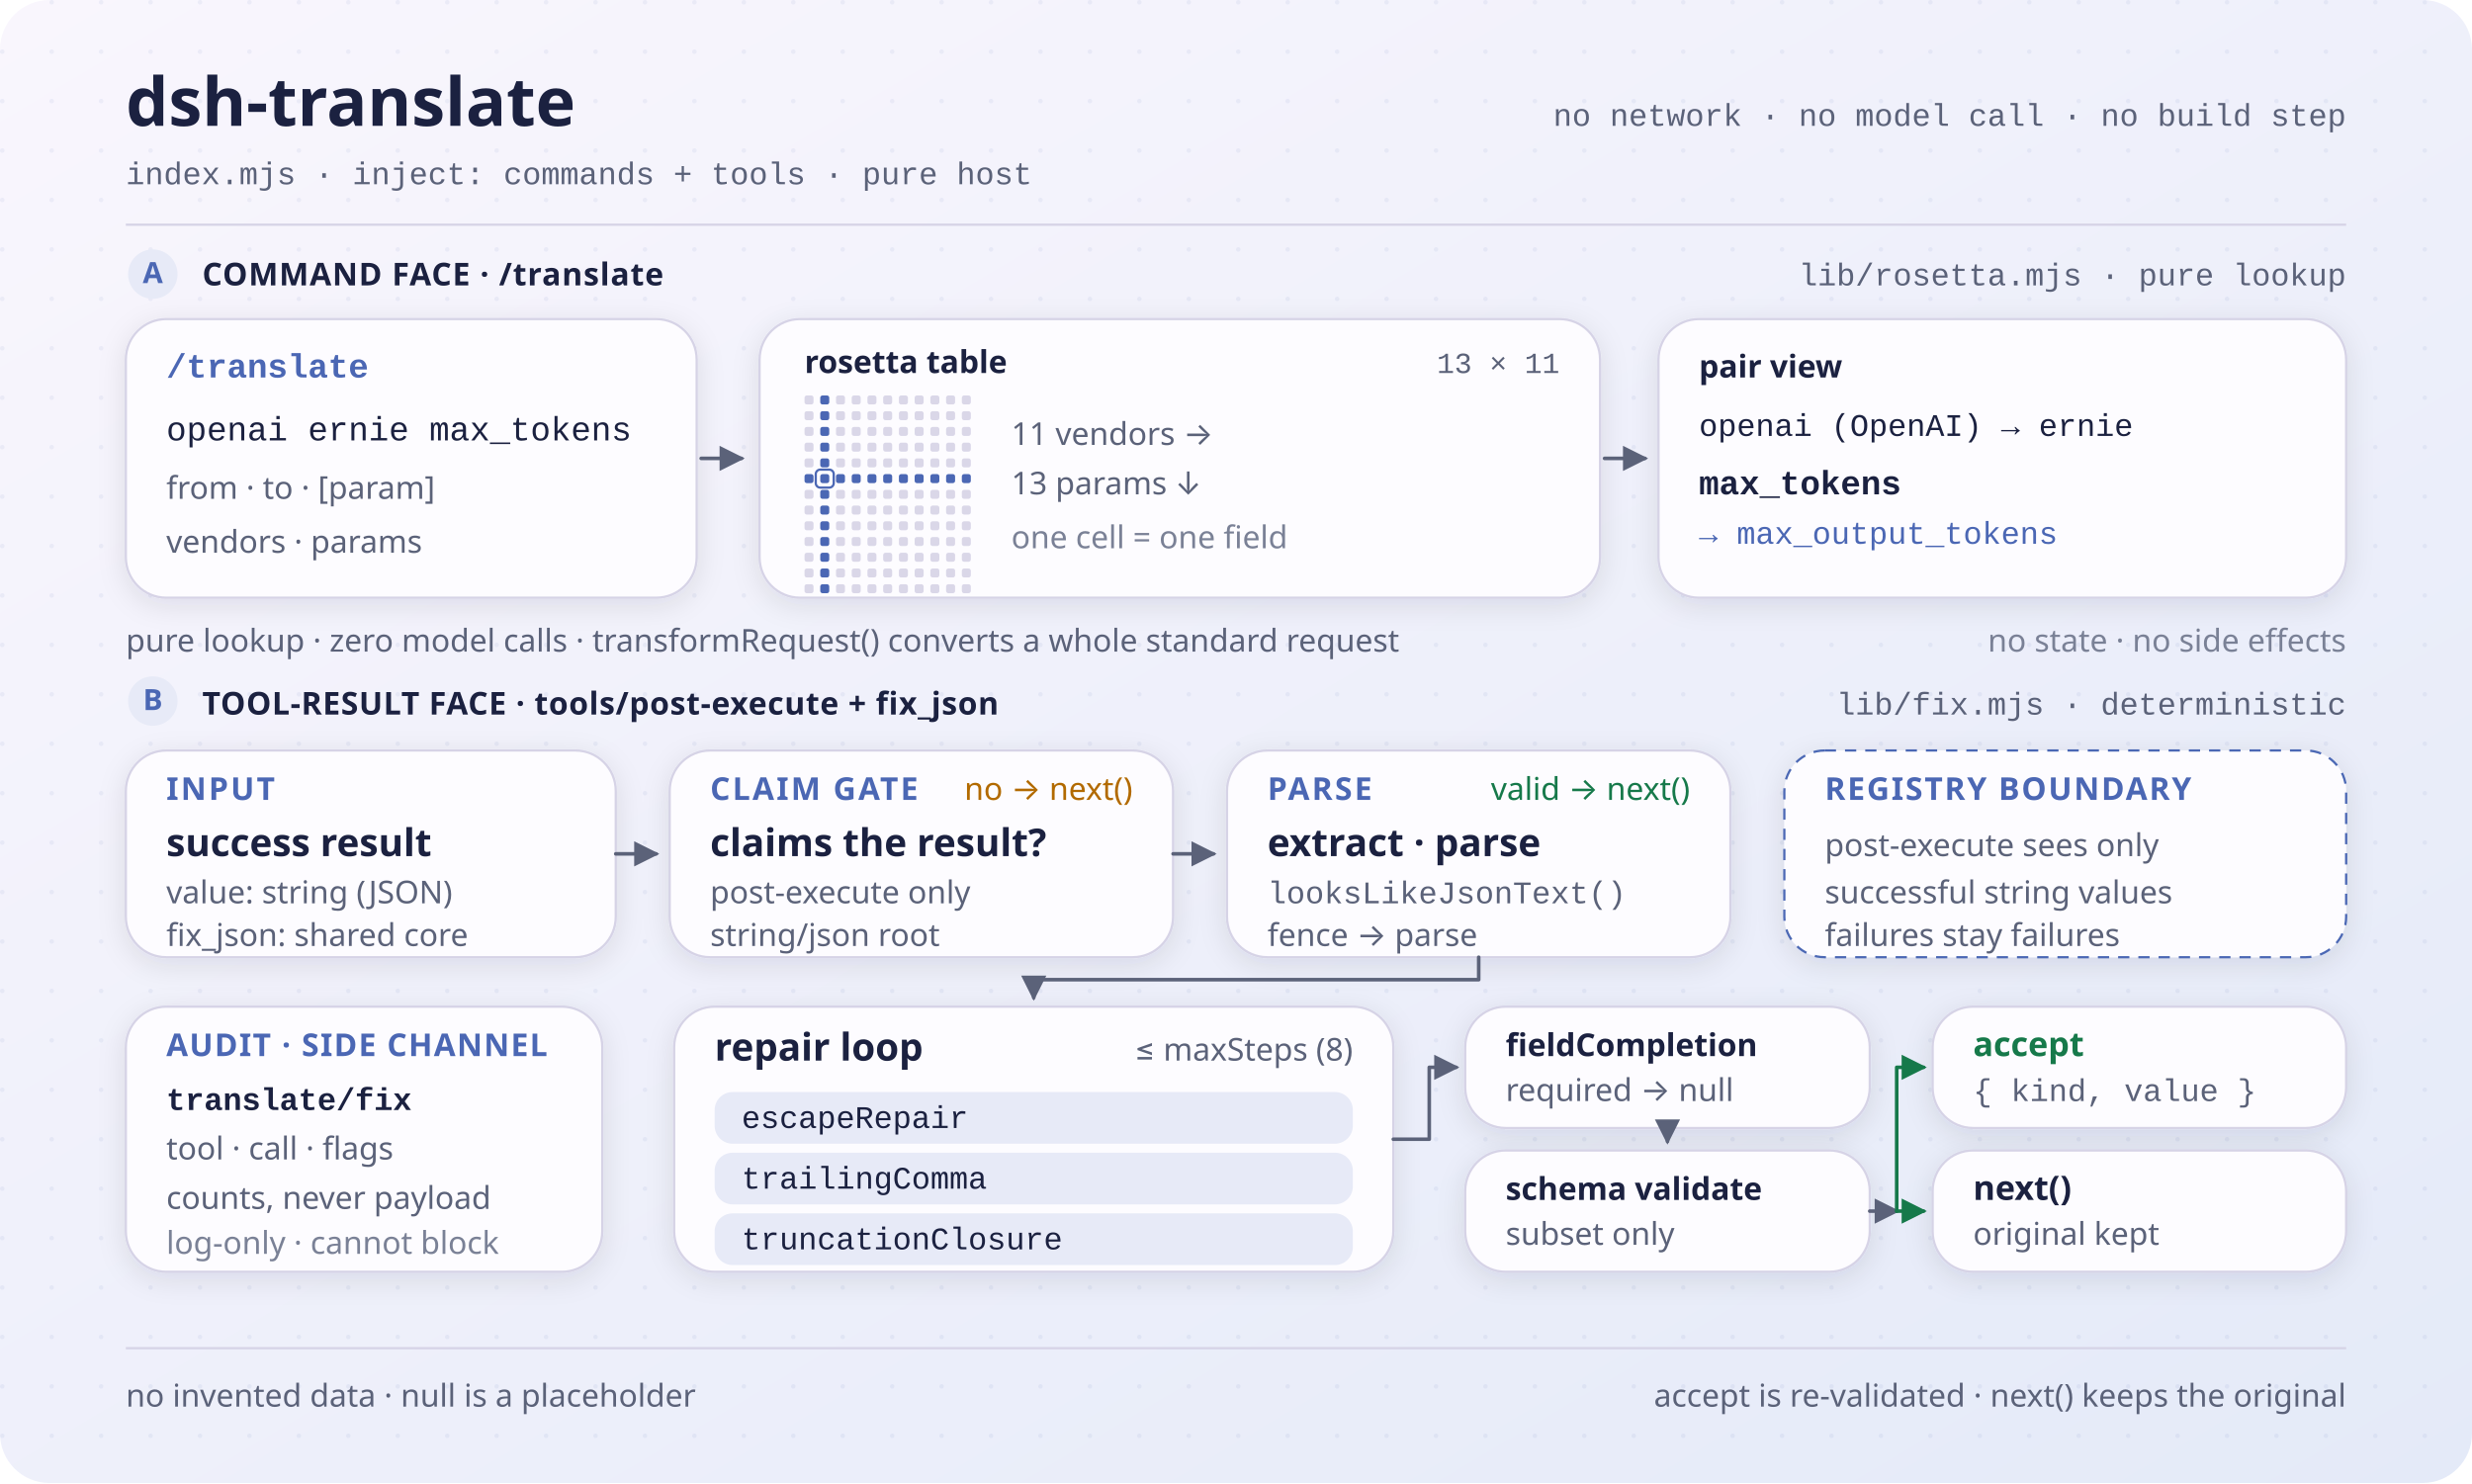
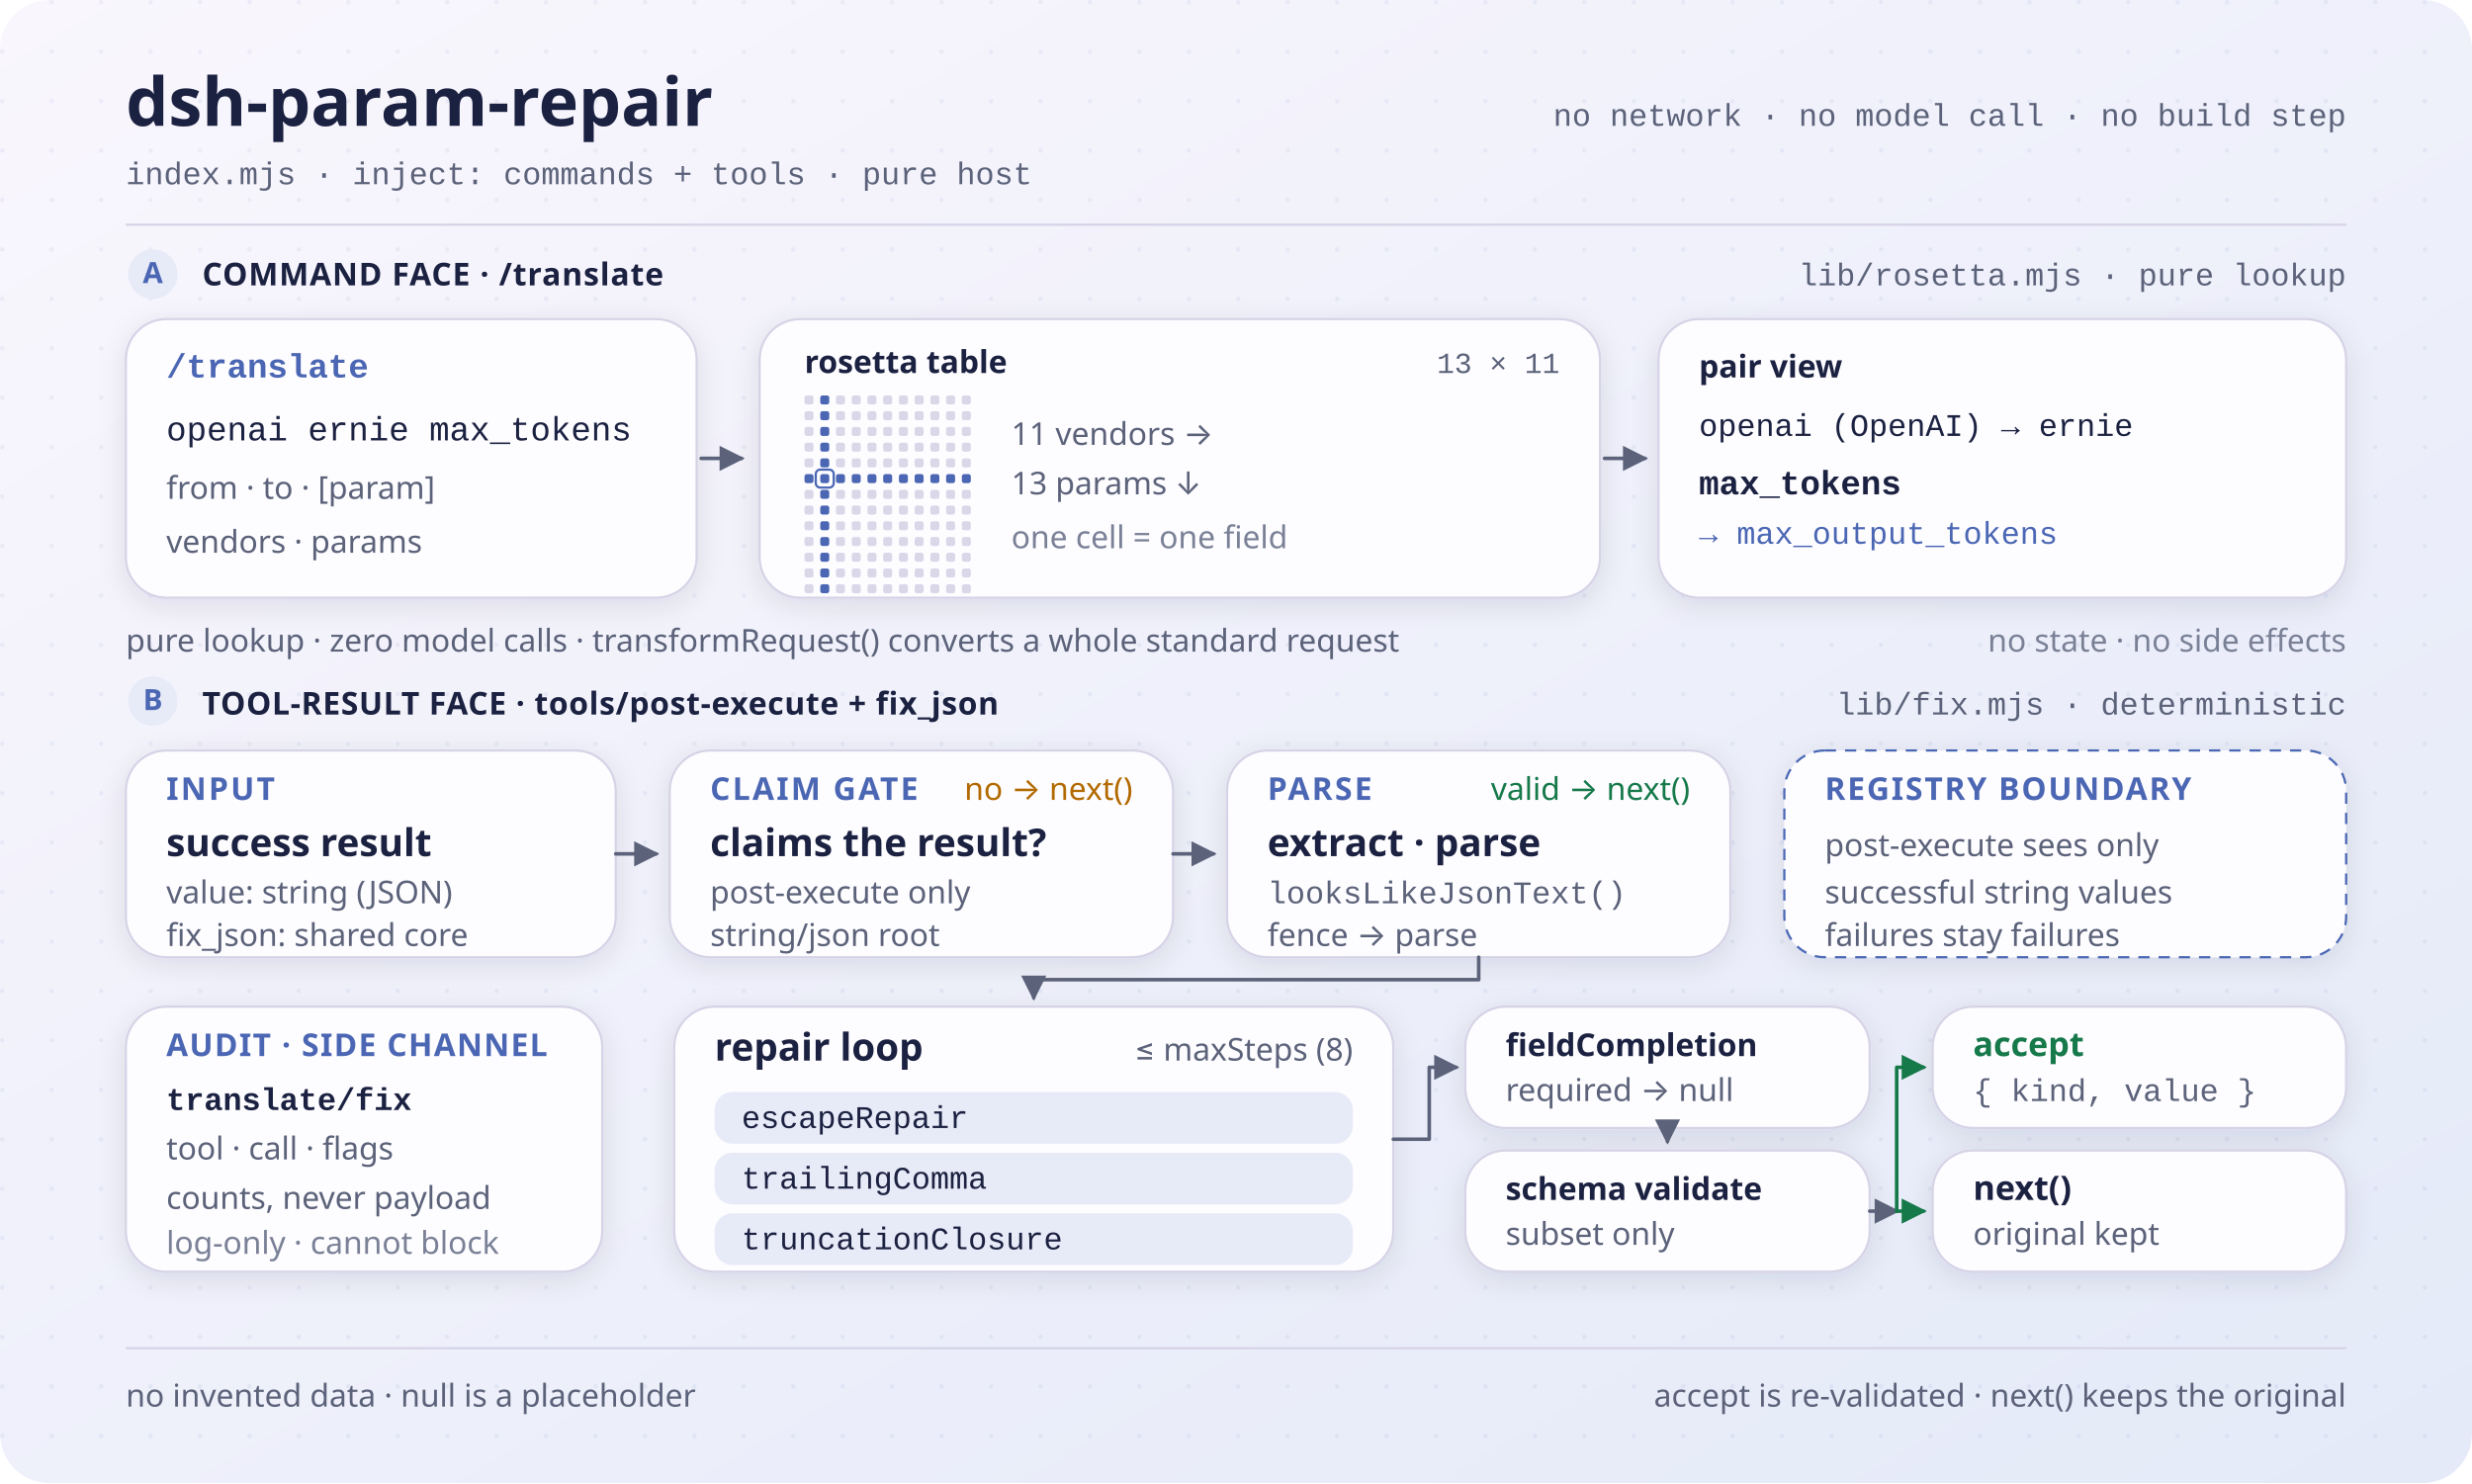
- <svg xmlns="http://www.w3.org/2000/svg" width="1100" height="660" viewBox="0 0 1100 660" role="img" aria-label="dsh-translate: two independent faces - the /translate rosetta lookup and the tools/post-execute JSON repair state machine">
+ <svg xmlns="http://www.w3.org/2000/svg" width="1100" height="660" viewBox="0 0 1100 660" role="img" aria-label="dsh-param-repair: two independent faces - the /translate rosetta lookup and the tools/post-execute JSON repair state machine">
  <defs>
    <linearGradient id="bg" x1="0" y1="0" x2="1" y2="1">
      <stop offset="0" stop-color="#f9f6fd" />
      <stop offset="1" stop-color="#e4eaf8" />
    </linearGradient>
    <pattern id="dots" width="22" height="22" patternUnits="userSpaceOnUse">
      <circle cx="1" cy="1" r="1" fill="#4b67b4" opacity="0.075" />
    </pattern>
    <filter id="soft" x="-20%" y="-30%" width="140%" height="170%">
      <feDropShadow dx="0" dy="3" stdDeviation="6" flood-color="#1b2140" flood-opacity="0.10" />
    </filter>
    <marker id="arw" viewBox="0 0 8 8" refX="7" refY="4" markerWidth="7" markerHeight="7" orient="auto">
      <path d="M0 0 L8 4 L0 8 z" fill="#5b6279" />
    </marker>
    <marker id="arw-g" viewBox="0 0 8 8" refX="7" refY="4" markerWidth="7" markerHeight="7" orient="auto">
      <path d="M0 0 L8 4 L0 8 z" fill="#16794a" />
    </marker>
    <marker id="arw-a" viewBox="0 0 8 8" refX="7" refY="4" markerWidth="7" markerHeight="7" orient="auto">
      <path d="M0 0 L8 4 L0 8 z" fill="#4b67b4" />
    </marker>
  </defs>
  <rect width="1100" height="660" rx="22" fill="url(#bg)" />
  <rect width="1100" height="660" rx="22" fill="url(#dots)" />
-   <text x="56" y="56" fill="#1b2140" font-family="ui-sans-serif,system-ui,-apple-system,'Segoe UI','Noto Sans',sans-serif" font-size="30" font-weight="700">dsh-translate</text>
+   <text x="56" y="56" fill="#1b2140" font-family="ui-sans-serif,system-ui,-apple-system,'Segoe UI','Noto Sans',sans-serif" font-size="30" font-weight="700">dsh-param-repair</text>
  <text x="56" y="82" fill="#5b6279" font-family="ui-monospace,SFMono-Regular,'Cascadia Mono',Consolas,'Liberation Mono',monospace" font-size="14">index.mjs · inject: commands + tools · pure host</text>
  <text x="1044" y="56" fill="#5b6279" font-family="ui-monospace,SFMono-Regular,'Cascadia Mono',Consolas,'Liberation Mono',monospace" font-size="14" text-anchor="end">no network · no model call · no build step</text>
  <line x1="56" y1="100" x2="1044" y2="100" stroke="#d6d3e6" stroke-width="1" />
  <circle cx="68" cy="122" r="11" fill="#e7eaf7" />
  <text x="68" y="126" fill="#4b67b4" font-family="ui-sans-serif,system-ui,-apple-system,'Segoe UI','Noto Sans',sans-serif" font-size="13" font-weight="700" text-anchor="middle">A</text>
  <text x="90" y="127" fill="#1b2140" font-family="ui-sans-serif,system-ui,-apple-system,'Segoe UI','Noto Sans',sans-serif" font-size="14" font-weight="700" letter-spacing="0.4">COMMAND FACE · /translate</text>
  <text x="1044" y="127" fill="#5b6279" font-family="ui-monospace,SFMono-Regular,'Cascadia Mono',Consolas,'Liberation Mono',monospace" font-size="14" text-anchor="end">lib/rosetta.mjs · pure lookup</text>
  <rect x="56" y="142" width="254" height="124" rx="18" fill="#fdfcff" stroke="#d6d3e6" stroke-width="1" filter="url(#soft)" />
  <rect x="338" y="142" width="374" height="124" rx="18" fill="#fdfcff" stroke="#d6d3e6" stroke-width="1" filter="url(#soft)" />
  <rect x="738" y="142" width="306" height="124" rx="18" fill="#fdfcff" stroke="#d6d3e6" stroke-width="1" filter="url(#soft)" />
  <path d="M312 204 H330" fill="none" stroke="#5b6279" stroke-width="1.6" stroke-linecap="round" stroke-linejoin="round" marker-end="url(#arw)" />
  <path d="M714 204 H732" fill="none" stroke="#5b6279" stroke-width="1.6" stroke-linecap="round" stroke-linejoin="round" marker-end="url(#arw)" />
  <text x="74" y="168" fill="#4b67b4" font-family="ui-monospace,SFMono-Regular,'Cascadia Mono',Consolas,'Liberation Mono',monospace" font-size="15" font-weight="700">/translate</text>
  <text x="74" y="196" fill="#1b2140" font-family="ui-monospace,SFMono-Regular,'Cascadia Mono',Consolas,'Liberation Mono',monospace" font-size="15">openai ernie max_tokens</text>
  <text x="74" y="222" fill="#5b6279" font-family="ui-sans-serif,system-ui,-apple-system,'Segoe UI','Noto Sans',sans-serif" font-size="14">from · to · [param]</text>
  <text x="74" y="246" fill="#5b6279" font-family="ui-sans-serif,system-ui,-apple-system,'Segoe UI','Noto Sans',sans-serif" font-size="14">vendors · params</text>
  <text x="358" y="166" fill="#1b2140" font-family="ui-sans-serif,system-ui,-apple-system,'Segoe UI','Noto Sans',sans-serif" font-size="14" font-weight="700">rosetta table</text>
  <text x="694" y="166" fill="#5b6279" font-family="ui-monospace,SFMono-Regular,'Cascadia Mono',Consolas,'Liberation Mono',monospace" font-size="13" text-anchor="end">13 × 11</text>
  <rect x="358" y="176" width="4" height="4" rx="1" fill="#d6d3e6" opacity="0.9" />
  <rect x="365" y="176" width="4" height="4" rx="1" fill="#4b67b4" opacity="1" />
  <rect x="372" y="176" width="4" height="4" rx="1" fill="#d6d3e6" opacity="0.9" />
  <rect x="379" y="176" width="4" height="4" rx="1" fill="#d6d3e6" opacity="0.9" />
  <rect x="386" y="176" width="4" height="4" rx="1" fill="#d6d3e6" opacity="0.9" />
  <rect x="393" y="176" width="4" height="4" rx="1" fill="#d6d3e6" opacity="0.9" />
  <rect x="400" y="176" width="4" height="4" rx="1" fill="#d6d3e6" opacity="0.9" />
  <rect x="407" y="176" width="4" height="4" rx="1" fill="#d6d3e6" opacity="0.9" />
  <rect x="414" y="176" width="4" height="4" rx="1" fill="#d6d3e6" opacity="0.9" />
  <rect x="421" y="176" width="4" height="4" rx="1" fill="#d6d3e6" opacity="0.9" />
  <rect x="428" y="176" width="4" height="4" rx="1" fill="#d6d3e6" opacity="0.9" />
  <rect x="358" y="183" width="4" height="4" rx="1" fill="#d6d3e6" opacity="0.9" />
  <rect x="365" y="183" width="4" height="4" rx="1" fill="#4b67b4" opacity="1" />
  <rect x="372" y="183" width="4" height="4" rx="1" fill="#d6d3e6" opacity="0.9" />
  <rect x="379" y="183" width="4" height="4" rx="1" fill="#d6d3e6" opacity="0.9" />
  <rect x="386" y="183" width="4" height="4" rx="1" fill="#d6d3e6" opacity="0.9" />
  <rect x="393" y="183" width="4" height="4" rx="1" fill="#d6d3e6" opacity="0.9" />
  <rect x="400" y="183" width="4" height="4" rx="1" fill="#d6d3e6" opacity="0.9" />
  <rect x="407" y="183" width="4" height="4" rx="1" fill="#d6d3e6" opacity="0.9" />
  <rect x="414" y="183" width="4" height="4" rx="1" fill="#d6d3e6" opacity="0.9" />
  <rect x="421" y="183" width="4" height="4" rx="1" fill="#d6d3e6" opacity="0.9" />
  <rect x="428" y="183" width="4" height="4" rx="1" fill="#d6d3e6" opacity="0.9" />
  <rect x="358" y="190" width="4" height="4" rx="1" fill="#d6d3e6" opacity="0.9" />
  <rect x="365" y="190" width="4" height="4" rx="1" fill="#4b67b4" opacity="1" />
  <rect x="372" y="190" width="4" height="4" rx="1" fill="#d6d3e6" opacity="0.9" />
  <rect x="379" y="190" width="4" height="4" rx="1" fill="#d6d3e6" opacity="0.9" />
  <rect x="386" y="190" width="4" height="4" rx="1" fill="#d6d3e6" opacity="0.9" />
  <rect x="393" y="190" width="4" height="4" rx="1" fill="#d6d3e6" opacity="0.9" />
  <rect x="400" y="190" width="4" height="4" rx="1" fill="#d6d3e6" opacity="0.9" />
  <rect x="407" y="190" width="4" height="4" rx="1" fill="#d6d3e6" opacity="0.9" />
  <rect x="414" y="190" width="4" height="4" rx="1" fill="#d6d3e6" opacity="0.9" />
  <rect x="421" y="190" width="4" height="4" rx="1" fill="#d6d3e6" opacity="0.9" />
  <rect x="428" y="190" width="4" height="4" rx="1" fill="#d6d3e6" opacity="0.9" />
  <rect x="358" y="197" width="4" height="4" rx="1" fill="#d6d3e6" opacity="0.9" />
  <rect x="365" y="197" width="4" height="4" rx="1" fill="#4b67b4" opacity="1" />
  <rect x="372" y="197" width="4" height="4" rx="1" fill="#d6d3e6" opacity="0.9" />
  <rect x="379" y="197" width="4" height="4" rx="1" fill="#d6d3e6" opacity="0.9" />
  <rect x="386" y="197" width="4" height="4" rx="1" fill="#d6d3e6" opacity="0.9" />
  <rect x="393" y="197" width="4" height="4" rx="1" fill="#d6d3e6" opacity="0.9" />
  <rect x="400" y="197" width="4" height="4" rx="1" fill="#d6d3e6" opacity="0.9" />
  <rect x="407" y="197" width="4" height="4" rx="1" fill="#d6d3e6" opacity="0.9" />
  <rect x="414" y="197" width="4" height="4" rx="1" fill="#d6d3e6" opacity="0.9" />
  <rect x="421" y="197" width="4" height="4" rx="1" fill="#d6d3e6" opacity="0.9" />
  <rect x="428" y="197" width="4" height="4" rx="1" fill="#d6d3e6" opacity="0.9" />
  <rect x="358" y="204" width="4" height="4" rx="1" fill="#d6d3e6" opacity="0.9" />
  <rect x="365" y="204" width="4" height="4" rx="1" fill="#4b67b4" opacity="1" />
  <rect x="372" y="204" width="4" height="4" rx="1" fill="#d6d3e6" opacity="0.9" />
  <rect x="379" y="204" width="4" height="4" rx="1" fill="#d6d3e6" opacity="0.9" />
  <rect x="386" y="204" width="4" height="4" rx="1" fill="#d6d3e6" opacity="0.9" />
  <rect x="393" y="204" width="4" height="4" rx="1" fill="#d6d3e6" opacity="0.9" />
  <rect x="400" y="204" width="4" height="4" rx="1" fill="#d6d3e6" opacity="0.9" />
  <rect x="407" y="204" width="4" height="4" rx="1" fill="#d6d3e6" opacity="0.9" />
  <rect x="414" y="204" width="4" height="4" rx="1" fill="#d6d3e6" opacity="0.9" />
  <rect x="421" y="204" width="4" height="4" rx="1" fill="#d6d3e6" opacity="0.9" />
  <rect x="428" y="204" width="4" height="4" rx="1" fill="#d6d3e6" opacity="0.9" />
  <rect x="358" y="211" width="4" height="4" rx="1" fill="#4b67b4" opacity="1" />
  <rect x="365" y="211" width="4" height="4" rx="1" fill="#4b67b4" opacity="1" />
  <rect x="372" y="211" width="4" height="4" rx="1" fill="#4b67b4" opacity="1" />
  <rect x="379" y="211" width="4" height="4" rx="1" fill="#4b67b4" opacity="1" />
  <rect x="386" y="211" width="4" height="4" rx="1" fill="#4b67b4" opacity="1" />
  <rect x="393" y="211" width="4" height="4" rx="1" fill="#4b67b4" opacity="1" />
  <rect x="400" y="211" width="4" height="4" rx="1" fill="#4b67b4" opacity="1" />
  <rect x="407" y="211" width="4" height="4" rx="1" fill="#4b67b4" opacity="1" />
  <rect x="414" y="211" width="4" height="4" rx="1" fill="#4b67b4" opacity="1" />
  <rect x="421" y="211" width="4" height="4" rx="1" fill="#4b67b4" opacity="1" />
  <rect x="428" y="211" width="4" height="4" rx="1" fill="#4b67b4" opacity="1" />
  <rect x="358" y="218" width="4" height="4" rx="1" fill="#d6d3e6" opacity="0.9" />
  <rect x="365" y="218" width="4" height="4" rx="1" fill="#4b67b4" opacity="1" />
  <rect x="372" y="218" width="4" height="4" rx="1" fill="#d6d3e6" opacity="0.9" />
  <rect x="379" y="218" width="4" height="4" rx="1" fill="#d6d3e6" opacity="0.9" />
  <rect x="386" y="218" width="4" height="4" rx="1" fill="#d6d3e6" opacity="0.9" />
  <rect x="393" y="218" width="4" height="4" rx="1" fill="#d6d3e6" opacity="0.9" />
  <rect x="400" y="218" width="4" height="4" rx="1" fill="#d6d3e6" opacity="0.9" />
  <rect x="407" y="218" width="4" height="4" rx="1" fill="#d6d3e6" opacity="0.9" />
  <rect x="414" y="218" width="4" height="4" rx="1" fill="#d6d3e6" opacity="0.9" />
  <rect x="421" y="218" width="4" height="4" rx="1" fill="#d6d3e6" opacity="0.9" />
  <rect x="428" y="218" width="4" height="4" rx="1" fill="#d6d3e6" opacity="0.9" />
  <rect x="358" y="225" width="4" height="4" rx="1" fill="#d6d3e6" opacity="0.9" />
  <rect x="365" y="225" width="4" height="4" rx="1" fill="#4b67b4" opacity="1" />
  <rect x="372" y="225" width="4" height="4" rx="1" fill="#d6d3e6" opacity="0.9" />
  <rect x="379" y="225" width="4" height="4" rx="1" fill="#d6d3e6" opacity="0.9" />
  <rect x="386" y="225" width="4" height="4" rx="1" fill="#d6d3e6" opacity="0.9" />
  <rect x="393" y="225" width="4" height="4" rx="1" fill="#d6d3e6" opacity="0.9" />
  <rect x="400" y="225" width="4" height="4" rx="1" fill="#d6d3e6" opacity="0.9" />
  <rect x="407" y="225" width="4" height="4" rx="1" fill="#d6d3e6" opacity="0.9" />
  <rect x="414" y="225" width="4" height="4" rx="1" fill="#d6d3e6" opacity="0.9" />
  <rect x="421" y="225" width="4" height="4" rx="1" fill="#d6d3e6" opacity="0.9" />
  <rect x="428" y="225" width="4" height="4" rx="1" fill="#d6d3e6" opacity="0.9" />
  <rect x="358" y="232" width="4" height="4" rx="1" fill="#d6d3e6" opacity="0.9" />
  <rect x="365" y="232" width="4" height="4" rx="1" fill="#4b67b4" opacity="1" />
  <rect x="372" y="232" width="4" height="4" rx="1" fill="#d6d3e6" opacity="0.9" />
  <rect x="379" y="232" width="4" height="4" rx="1" fill="#d6d3e6" opacity="0.9" />
  <rect x="386" y="232" width="4" height="4" rx="1" fill="#d6d3e6" opacity="0.9" />
  <rect x="393" y="232" width="4" height="4" rx="1" fill="#d6d3e6" opacity="0.9" />
  <rect x="400" y="232" width="4" height="4" rx="1" fill="#d6d3e6" opacity="0.9" />
  <rect x="407" y="232" width="4" height="4" rx="1" fill="#d6d3e6" opacity="0.9" />
  <rect x="414" y="232" width="4" height="4" rx="1" fill="#d6d3e6" opacity="0.9" />
  <rect x="421" y="232" width="4" height="4" rx="1" fill="#d6d3e6" opacity="0.9" />
  <rect x="428" y="232" width="4" height="4" rx="1" fill="#d6d3e6" opacity="0.9" />
  <rect x="358" y="239" width="4" height="4" rx="1" fill="#d6d3e6" opacity="0.9" />
  <rect x="365" y="239" width="4" height="4" rx="1" fill="#4b67b4" opacity="1" />
  <rect x="372" y="239" width="4" height="4" rx="1" fill="#d6d3e6" opacity="0.9" />
  <rect x="379" y="239" width="4" height="4" rx="1" fill="#d6d3e6" opacity="0.9" />
  <rect x="386" y="239" width="4" height="4" rx="1" fill="#d6d3e6" opacity="0.9" />
  <rect x="393" y="239" width="4" height="4" rx="1" fill="#d6d3e6" opacity="0.9" />
  <rect x="400" y="239" width="4" height="4" rx="1" fill="#d6d3e6" opacity="0.9" />
  <rect x="407" y="239" width="4" height="4" rx="1" fill="#d6d3e6" opacity="0.9" />
  <rect x="414" y="239" width="4" height="4" rx="1" fill="#d6d3e6" opacity="0.9" />
  <rect x="421" y="239" width="4" height="4" rx="1" fill="#d6d3e6" opacity="0.9" />
  <rect x="428" y="239" width="4" height="4" rx="1" fill="#d6d3e6" opacity="0.9" />
  <rect x="358" y="246" width="4" height="4" rx="1" fill="#d6d3e6" opacity="0.9" />
  <rect x="365" y="246" width="4" height="4" rx="1" fill="#4b67b4" opacity="1" />
  <rect x="372" y="246" width="4" height="4" rx="1" fill="#d6d3e6" opacity="0.9" />
  <rect x="379" y="246" width="4" height="4" rx="1" fill="#d6d3e6" opacity="0.9" />
  <rect x="386" y="246" width="4" height="4" rx="1" fill="#d6d3e6" opacity="0.9" />
  <rect x="393" y="246" width="4" height="4" rx="1" fill="#d6d3e6" opacity="0.9" />
  <rect x="400" y="246" width="4" height="4" rx="1" fill="#d6d3e6" opacity="0.9" />
  <rect x="407" y="246" width="4" height="4" rx="1" fill="#d6d3e6" opacity="0.9" />
  <rect x="414" y="246" width="4" height="4" rx="1" fill="#d6d3e6" opacity="0.9" />
  <rect x="421" y="246" width="4" height="4" rx="1" fill="#d6d3e6" opacity="0.9" />
  <rect x="428" y="246" width="4" height="4" rx="1" fill="#d6d3e6" opacity="0.9" />
  <rect x="358" y="253" width="4" height="4" rx="1" fill="#d6d3e6" opacity="0.9" />
  <rect x="365" y="253" width="4" height="4" rx="1" fill="#4b67b4" opacity="1" />
  <rect x="372" y="253" width="4" height="4" rx="1" fill="#d6d3e6" opacity="0.9" />
  <rect x="379" y="253" width="4" height="4" rx="1" fill="#d6d3e6" opacity="0.9" />
  <rect x="386" y="253" width="4" height="4" rx="1" fill="#d6d3e6" opacity="0.9" />
  <rect x="393" y="253" width="4" height="4" rx="1" fill="#d6d3e6" opacity="0.9" />
  <rect x="400" y="253" width="4" height="4" rx="1" fill="#d6d3e6" opacity="0.9" />
  <rect x="407" y="253" width="4" height="4" rx="1" fill="#d6d3e6" opacity="0.9" />
  <rect x="414" y="253" width="4" height="4" rx="1" fill="#d6d3e6" opacity="0.9" />
  <rect x="421" y="253" width="4" height="4" rx="1" fill="#d6d3e6" opacity="0.9" />
  <rect x="428" y="253" width="4" height="4" rx="1" fill="#d6d3e6" opacity="0.9" />
  <rect x="358" y="260" width="4" height="4" rx="1" fill="#d6d3e6" opacity="0.9" />
  <rect x="365" y="260" width="4" height="4" rx="1" fill="#4b67b4" opacity="1" />
  <rect x="372" y="260" width="4" height="4" rx="1" fill="#d6d3e6" opacity="0.9" />
  <rect x="379" y="260" width="4" height="4" rx="1" fill="#d6d3e6" opacity="0.9" />
  <rect x="386" y="260" width="4" height="4" rx="1" fill="#d6d3e6" opacity="0.9" />
  <rect x="393" y="260" width="4" height="4" rx="1" fill="#d6d3e6" opacity="0.9" />
  <rect x="400" y="260" width="4" height="4" rx="1" fill="#d6d3e6" opacity="0.9" />
  <rect x="407" y="260" width="4" height="4" rx="1" fill="#d6d3e6" opacity="0.9" />
  <rect x="414" y="260" width="4" height="4" rx="1" fill="#d6d3e6" opacity="0.9" />
  <rect x="421" y="260" width="4" height="4" rx="1" fill="#d6d3e6" opacity="0.9" />
  <rect x="428" y="260" width="4" height="4" rx="1" fill="#d6d3e6" opacity="0.9" />
  <rect x="363" y="209" width="8" height="8" rx="2" fill="none" stroke="#4b67b4" stroke-width="1" />
  <text x="450" y="198" fill="#5b6279" font-family="ui-sans-serif,system-ui,-apple-system,'Segoe UI','Noto Sans',sans-serif" font-size="14">11 vendors →</text>
  <text x="450" y="220" fill="#5b6279" font-family="ui-sans-serif,system-ui,-apple-system,'Segoe UI','Noto Sans',sans-serif" font-size="14">13 params ↓</text>
  <text x="450" y="244" fill="#7a8196" font-family="ui-sans-serif,system-ui,-apple-system,'Segoe UI','Noto Sans',sans-serif" font-size="14">one cell = one field</text>
  <text x="756" y="168" fill="#1b2140" font-family="ui-sans-serif,system-ui,-apple-system,'Segoe UI','Noto Sans',sans-serif" font-size="14" font-weight="700">pair view</text>
  <text x="756" y="194" fill="#1b2140" font-family="ui-monospace,SFMono-Regular,'Cascadia Mono',Consolas,'Liberation Mono',monospace" font-size="14">openai (OpenAI) → ernie</text>
  <text x="756" y="220" fill="#1b2140" font-family="ui-monospace,SFMono-Regular,'Cascadia Mono',Consolas,'Liberation Mono',monospace" font-size="15" font-weight="700">max_tokens</text>
  <text x="756" y="242" fill="#4b67b4" font-family="ui-monospace,SFMono-Regular,'Cascadia Mono',Consolas,'Liberation Mono',monospace" font-size="14">→ max_output_tokens</text>
  <text x="56" y="290" fill="#5b6279" font-family="ui-sans-serif,system-ui,-apple-system,'Segoe UI','Noto Sans',sans-serif" font-size="14">pure lookup · zero model calls · transformRequest() converts a whole standard request</text>
  <text x="1044" y="290" fill="#7a8196" font-family="ui-sans-serif,system-ui,-apple-system,'Segoe UI','Noto Sans',sans-serif" font-size="14" text-anchor="end">no state · no side effects</text>
  <circle cx="68" cy="312" r="11" fill="#e7eaf7" />
  <text x="68" y="316" fill="#4b67b4" font-family="ui-sans-serif,system-ui,-apple-system,'Segoe UI','Noto Sans',sans-serif" font-size="13" font-weight="700" text-anchor="middle">B</text>
  <text x="90" y="318" fill="#1b2140" font-family="ui-sans-serif,system-ui,-apple-system,'Segoe UI','Noto Sans',sans-serif" font-size="14" font-weight="700" letter-spacing="0.3">TOOL-RESULT FACE · tools/post-execute + fix_json</text>
  <text x="1044" y="318" fill="#5b6279" font-family="ui-monospace,SFMono-Regular,'Cascadia Mono',Consolas,'Liberation Mono',monospace" font-size="14" text-anchor="end">lib/fix.mjs · deterministic</text>
  <rect x="56" y="334" width="218" height="92" rx="18" fill="#fdfcff" stroke="#d6d3e6" stroke-width="1" filter="url(#soft)" />
  <rect x="298" y="334" width="224" height="92" rx="18" fill="#fdfcff" stroke="#d6d3e6" stroke-width="1" filter="url(#soft)" />
  <rect x="546" y="334" width="224" height="92" rx="18" fill="#fdfcff" stroke="#d6d3e6" stroke-width="1" filter="url(#soft)" />
  <rect x="794" y="334" width="250" height="92" rx="18" fill="#fdfcff" stroke="#4b67b4" stroke-width="1" filter="url(#soft)" stroke-dasharray="5 4" />
  <path d="M274 380 H292" fill="none" stroke="#5b6279" stroke-width="1.6" stroke-linecap="round" stroke-linejoin="round" marker-end="url(#arw)" />
  <path d="M522 380 H540" fill="none" stroke="#5b6279" stroke-width="1.6" stroke-linecap="round" stroke-linejoin="round" marker-end="url(#arw)" />
  <text x="74" y="356" fill="#4b67b4" font-family="ui-sans-serif,system-ui,-apple-system,'Segoe UI','Noto Sans',sans-serif" font-size="14" font-weight="700" letter-spacing="1">INPUT</text>
  <text x="74" y="381" fill="#1b2140" font-family="ui-sans-serif,system-ui,-apple-system,'Segoe UI','Noto Sans',sans-serif" font-size="17" font-weight="700">success result</text>
  <text x="74" y="402" fill="#5b6279" font-family="ui-sans-serif,system-ui,-apple-system,'Segoe UI','Noto Sans',sans-serif" font-size="14">value: string (JSON)</text>
  <text x="74" y="421" fill="#5b6279" font-family="ui-sans-serif,system-ui,-apple-system,'Segoe UI','Noto Sans',sans-serif" font-size="14">fix_json: shared core</text>
  <text x="316" y="356" fill="#4b67b4" font-family="ui-sans-serif,system-ui,-apple-system,'Segoe UI','Noto Sans',sans-serif" font-size="14" font-weight="700" letter-spacing="1">CLAIM GATE</text>
  <text x="504" y="356" fill="#b26a00" font-family="ui-sans-serif,system-ui,-apple-system,'Segoe UI','Noto Sans',sans-serif" font-size="14" text-anchor="end">no → next()</text>
  <text x="316" y="381" fill="#1b2140" font-family="ui-sans-serif,system-ui,-apple-system,'Segoe UI','Noto Sans',sans-serif" font-size="17" font-weight="700">claims the result?</text>
  <text x="316" y="402" fill="#5b6279" font-family="ui-sans-serif,system-ui,-apple-system,'Segoe UI','Noto Sans',sans-serif" font-size="14">post-execute only</text>
  <text x="316" y="421" fill="#5b6279" font-family="ui-sans-serif,system-ui,-apple-system,'Segoe UI','Noto Sans',sans-serif" font-size="14">string/json root</text>
  <text x="564" y="356" fill="#4b67b4" font-family="ui-sans-serif,system-ui,-apple-system,'Segoe UI','Noto Sans',sans-serif" font-size="14" font-weight="700" letter-spacing="1">PARSE</text>
  <text x="752" y="356" fill="#16794a" font-family="ui-sans-serif,system-ui,-apple-system,'Segoe UI','Noto Sans',sans-serif" font-size="14" text-anchor="end">valid → next()</text>
  <text x="564" y="381" fill="#1b2140" font-family="ui-sans-serif,system-ui,-apple-system,'Segoe UI','Noto Sans',sans-serif" font-size="17" font-weight="700">extract · parse</text>
  <text x="564" y="402" fill="#5b6279" font-family="ui-monospace,SFMono-Regular,'Cascadia Mono',Consolas,'Liberation Mono',monospace" font-size="14">looksLikeJsonText()</text>
  <text x="564" y="421" fill="#5b6279" font-family="ui-sans-serif,system-ui,-apple-system,'Segoe UI','Noto Sans',sans-serif" font-size="14">fence → parse</text>
  <text x="812" y="356" fill="#4b67b4" font-family="ui-sans-serif,system-ui,-apple-system,'Segoe UI','Noto Sans',sans-serif" font-size="14" font-weight="700" letter-spacing="0.8">REGISTRY BOUNDARY</text>
  <text x="812" y="381" fill="#5b6279" font-family="ui-sans-serif,system-ui,-apple-system,'Segoe UI','Noto Sans',sans-serif" font-size="14">post-execute sees only</text>
  <text x="812" y="402" fill="#5b6279" font-family="ui-sans-serif,system-ui,-apple-system,'Segoe UI','Noto Sans',sans-serif" font-size="14">successful string values</text>
  <text x="812" y="421" fill="#5b6279" font-family="ui-sans-serif,system-ui,-apple-system,'Segoe UI','Noto Sans',sans-serif" font-size="14">failures stay failures</text>
  <path d="M658 426 V436 H460 V444" fill="none" stroke="#5b6279" stroke-width="1.6" stroke-linecap="round" stroke-linejoin="round" marker-end="url(#arw)" />
  <rect x="56" y="448" width="212" height="118" rx="18" fill="#fdfcff" stroke="#d6d3e6" stroke-width="1" filter="url(#soft)" />
  <rect x="300" y="448" width="320" height="118" rx="18" fill="#fdfcff" stroke="#d6d3e6" stroke-width="1" filter="url(#soft)" />
  <rect x="652" y="448" width="180" height="54" rx="18" fill="#fdfcff" stroke="#d6d3e6" stroke-width="1" filter="url(#soft)" />
  <rect x="652" y="512" width="180" height="54" rx="18" fill="#fdfcff" stroke="#d6d3e6" stroke-width="1" filter="url(#soft)" />
  <rect x="860" y="448" width="184" height="54" rx="18" fill="#fdfcff" stroke="#d6d3e6" stroke-width="1" filter="url(#soft)" />
  <rect x="860" y="512" width="184" height="54" rx="18" fill="#fdfcff" stroke="#d6d3e6" stroke-width="1" filter="url(#soft)" />
  <text x="74" y="470" fill="#4b67b4" font-family="ui-sans-serif,system-ui,-apple-system,'Segoe UI','Noto Sans',sans-serif" font-size="14" font-weight="700" letter-spacing="0.6">AUDIT · SIDE CHANNEL</text>
  <text x="74" y="494" fill="#1b2140" font-family="ui-monospace,SFMono-Regular,'Cascadia Mono',Consolas,'Liberation Mono',monospace" font-size="14" font-weight="700">translate/fix</text>
  <text x="74" y="516" fill="#5b6279" font-family="ui-sans-serif,system-ui,-apple-system,'Segoe UI','Noto Sans',sans-serif" font-size="14">tool · call · flags</text>
  <text x="74" y="538" fill="#5b6279" font-family="ui-sans-serif,system-ui,-apple-system,'Segoe UI','Noto Sans',sans-serif" font-size="14">counts, never payload</text>
  <text x="74" y="558" fill="#7a8196" font-family="ui-sans-serif,system-ui,-apple-system,'Segoe UI','Noto Sans',sans-serif" font-size="14">log-only · cannot block</text>
  <text x="318" y="472" fill="#1b2140" font-family="ui-sans-serif,system-ui,-apple-system,'Segoe UI','Noto Sans',sans-serif" font-size="17" font-weight="700">repair loop</text>
  <text x="602" y="472" fill="#5b6279" font-family="ui-sans-serif,system-ui,-apple-system,'Segoe UI','Noto Sans',sans-serif" font-size="14" text-anchor="end">≤ maxSteps (8)</text>
  <rect x="318" y="486" width="284" height="23" rx="8" fill="#e7eaf7" />
  <rect x="318" y="513" width="284" height="23" rx="8" fill="#e7eaf7" />
  <rect x="318" y="540" width="284" height="23" rx="8" fill="#e7eaf7" />
  <text x="330" y="502" fill="#1b2140" font-family="ui-monospace,SFMono-Regular,'Cascadia Mono',Consolas,'Liberation Mono',monospace" font-size="14">escapeRepair</text>
  <text x="330" y="529" fill="#1b2140" font-family="ui-monospace,SFMono-Regular,'Cascadia Mono',Consolas,'Liberation Mono',monospace" font-size="14">trailingComma</text>
  <text x="330" y="556" fill="#1b2140" font-family="ui-monospace,SFMono-Regular,'Cascadia Mono',Consolas,'Liberation Mono',monospace" font-size="14">truncationClosure</text>
  <text x="670" y="470" fill="#1b2140" font-family="ui-sans-serif,system-ui,-apple-system,'Segoe UI','Noto Sans',sans-serif" font-size="14" font-weight="700">fieldCompletion</text>
  <text x="670" y="490" fill="#5b6279" font-family="ui-sans-serif,system-ui,-apple-system,'Segoe UI','Noto Sans',sans-serif" font-size="14">required → null</text>
  <text x="670" y="534" fill="#1b2140" font-family="ui-sans-serif,system-ui,-apple-system,'Segoe UI','Noto Sans',sans-serif" font-size="14" font-weight="700">schema validate</text>
  <text x="670" y="554" fill="#5b6279" font-family="ui-sans-serif,system-ui,-apple-system,'Segoe UI','Noto Sans',sans-serif" font-size="14">subset only</text>
  <text x="878" y="470" fill="#16794a" font-family="ui-sans-serif,system-ui,-apple-system,'Segoe UI','Noto Sans',sans-serif" font-size="15" font-weight="700">accept</text>
  <text x="878" y="490" fill="#5b6279" font-family="ui-monospace,SFMono-Regular,'Cascadia Mono',Consolas,'Liberation Mono',monospace" font-size="14">{ kind, value }</text>
  <text x="878" y="534" fill="#1b2140" font-family="ui-sans-serif,system-ui,-apple-system,'Segoe UI','Noto Sans',sans-serif" font-size="15" font-weight="700">next()</text>
  <text x="878" y="554" fill="#5b6279" font-family="ui-sans-serif,system-ui,-apple-system,'Segoe UI','Noto Sans',sans-serif" font-size="14">original kept</text>
  <path d="M620 507 H636 V475 H648" fill="none" stroke="#5b6279" stroke-width="1.6" stroke-linecap="round" stroke-linejoin="round" marker-end="url(#arw)" />
  <path d="M742 502 V508" fill="none" stroke="#5b6279" stroke-width="1.6" stroke-linecap="round" stroke-linejoin="round" marker-end="url(#arw)" />
  <path d="M832 539 H844" fill="none" stroke="#5b6279" stroke-width="1.6" stroke-linecap="round" stroke-linejoin="round" marker-end="url(#arw)" />
  <path d="M844 539 V475 H856" fill="none" stroke="#16794a" stroke-width="1.6" stroke-linecap="round" stroke-linejoin="round" marker-end="url(#arw-g)" />
  <path d="M844 539 H856" fill="none" stroke="#16794a" stroke-width="1.6" stroke-linecap="round" stroke-linejoin="round" marker-end="url(#arw-g)" />
  <line x1="56" y1="600" x2="1044" y2="600" stroke="#d6d3e6" stroke-width="1" />
  <text x="56" y="626" fill="#5b6279" font-family="ui-sans-serif,system-ui,-apple-system,'Segoe UI','Noto Sans',sans-serif" font-size="14">no invented data · null is a placeholder</text>
  <text x="1044" y="626" fill="#5b6279" font-family="ui-sans-serif,system-ui,-apple-system,'Segoe UI','Noto Sans',sans-serif" font-size="14" text-anchor="end">accept is re-validated · next() keeps the original</text>
</svg>
